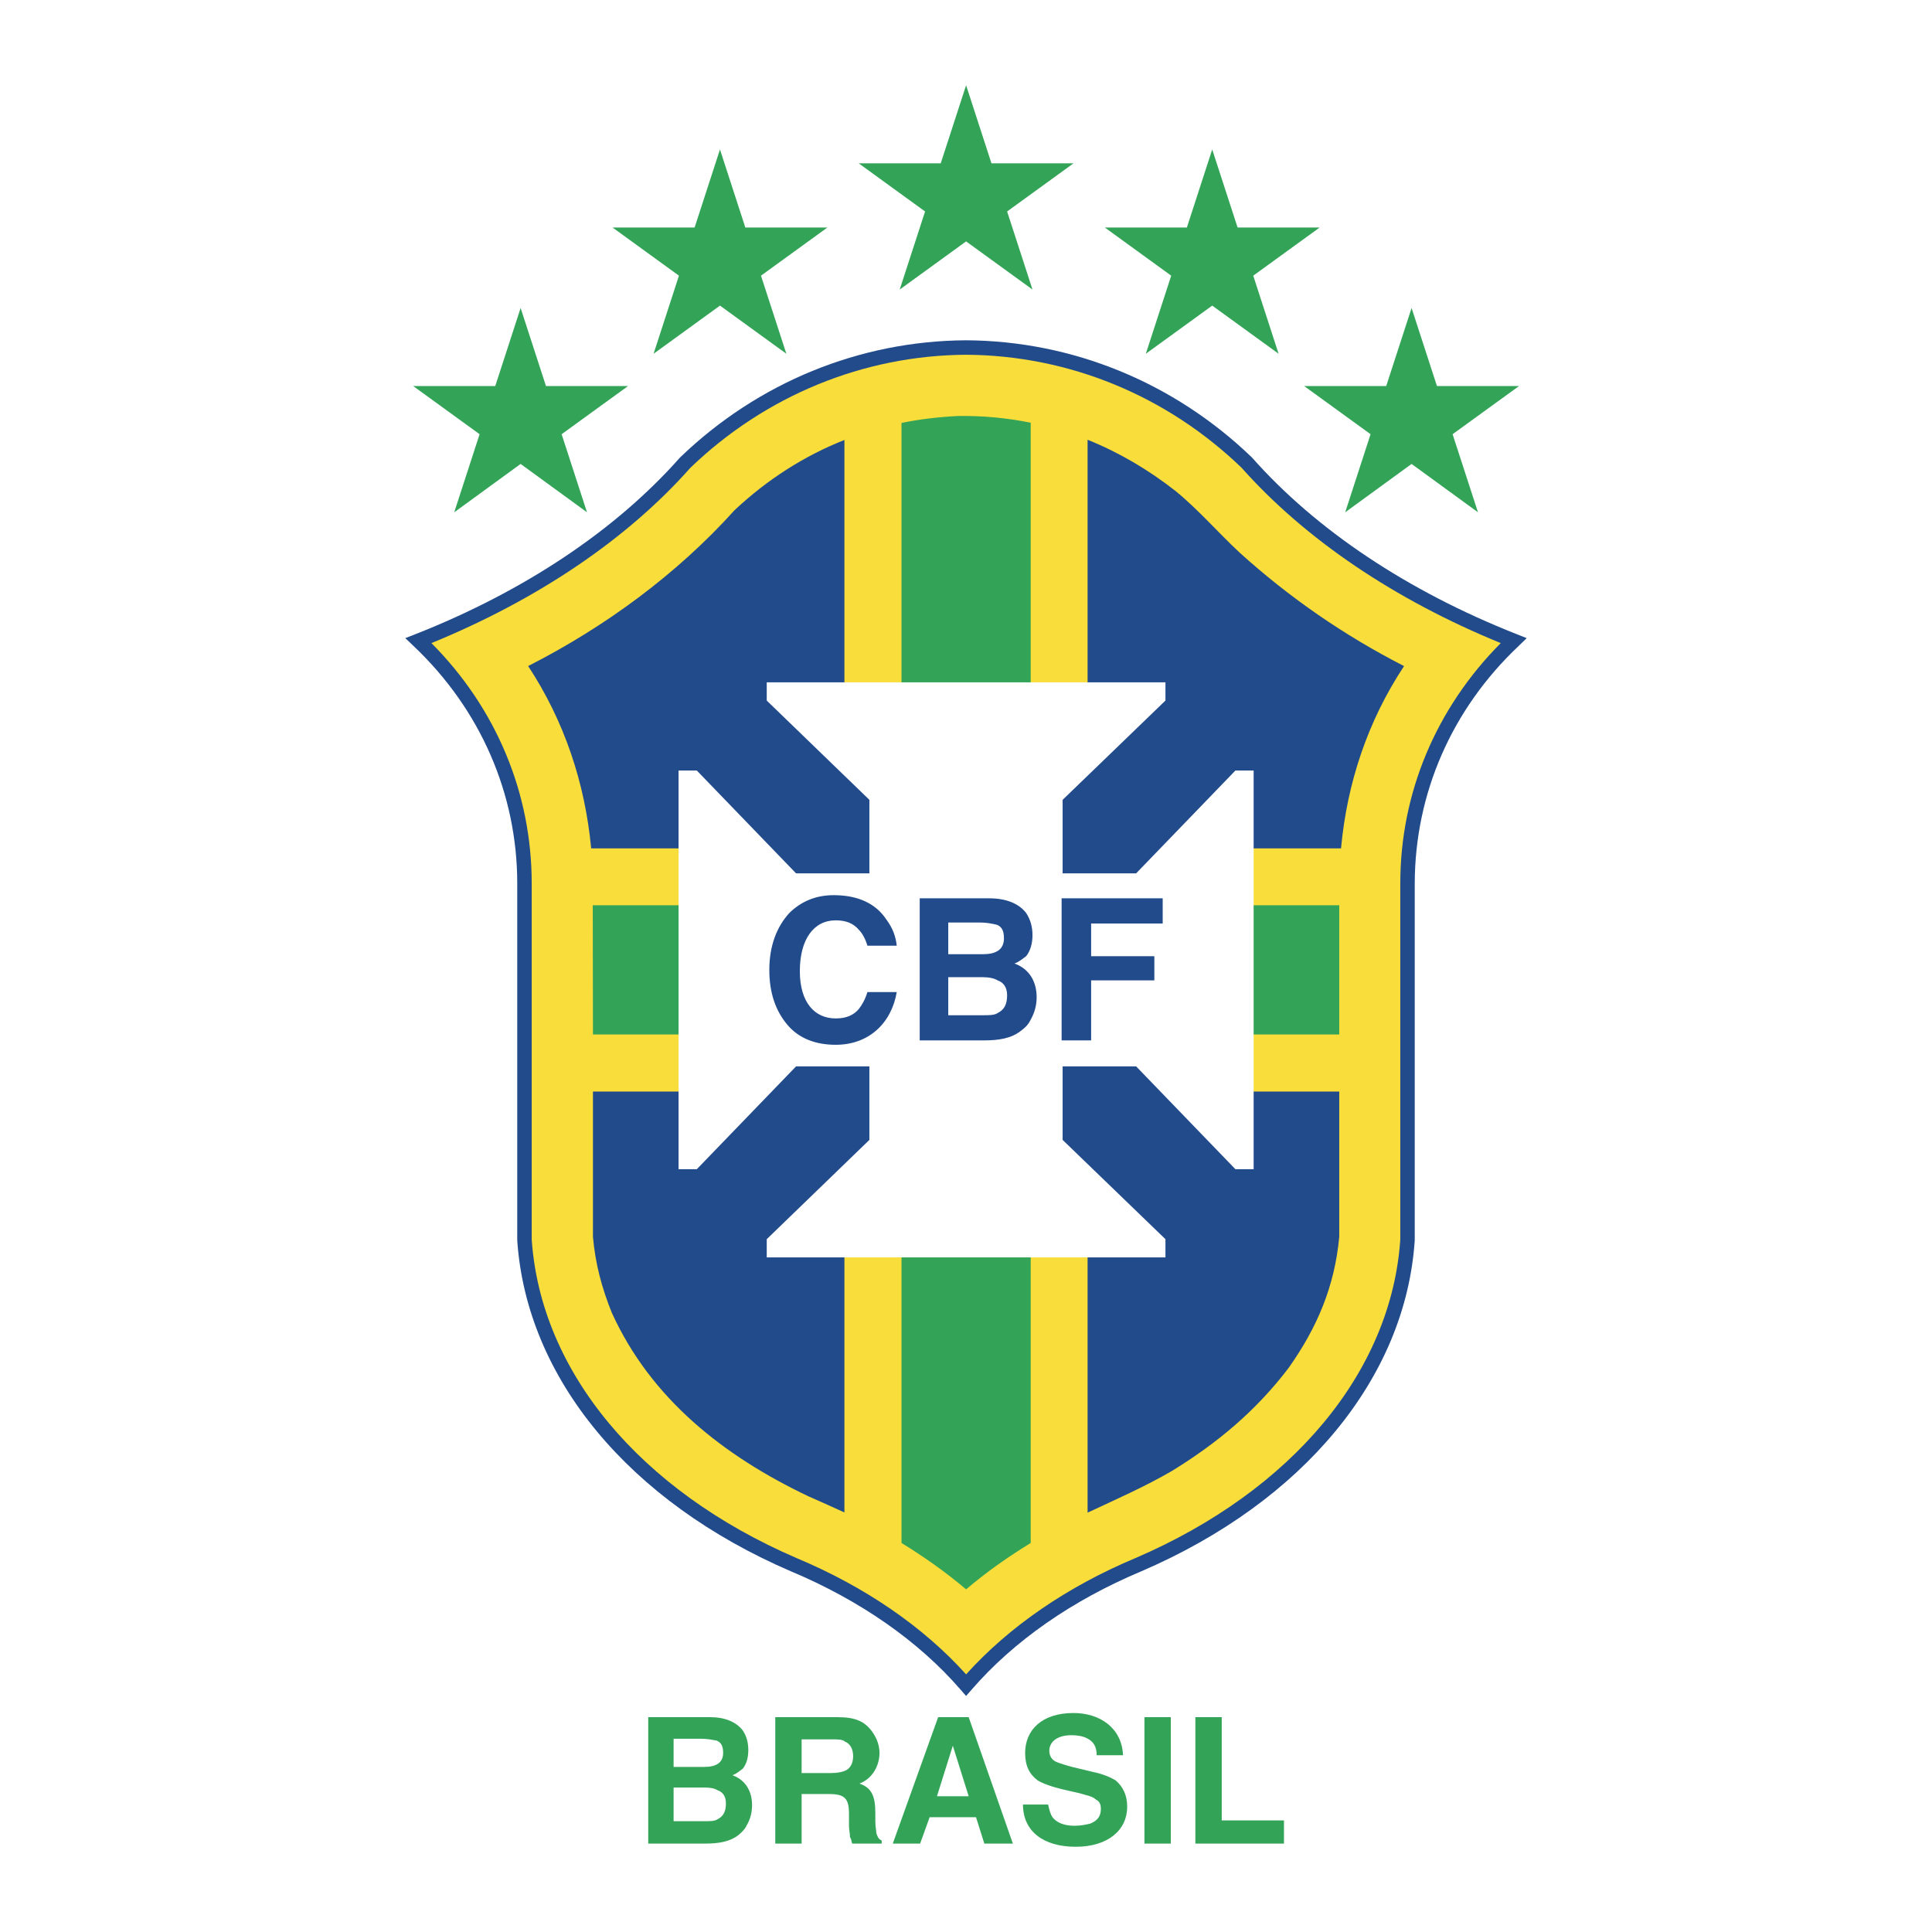
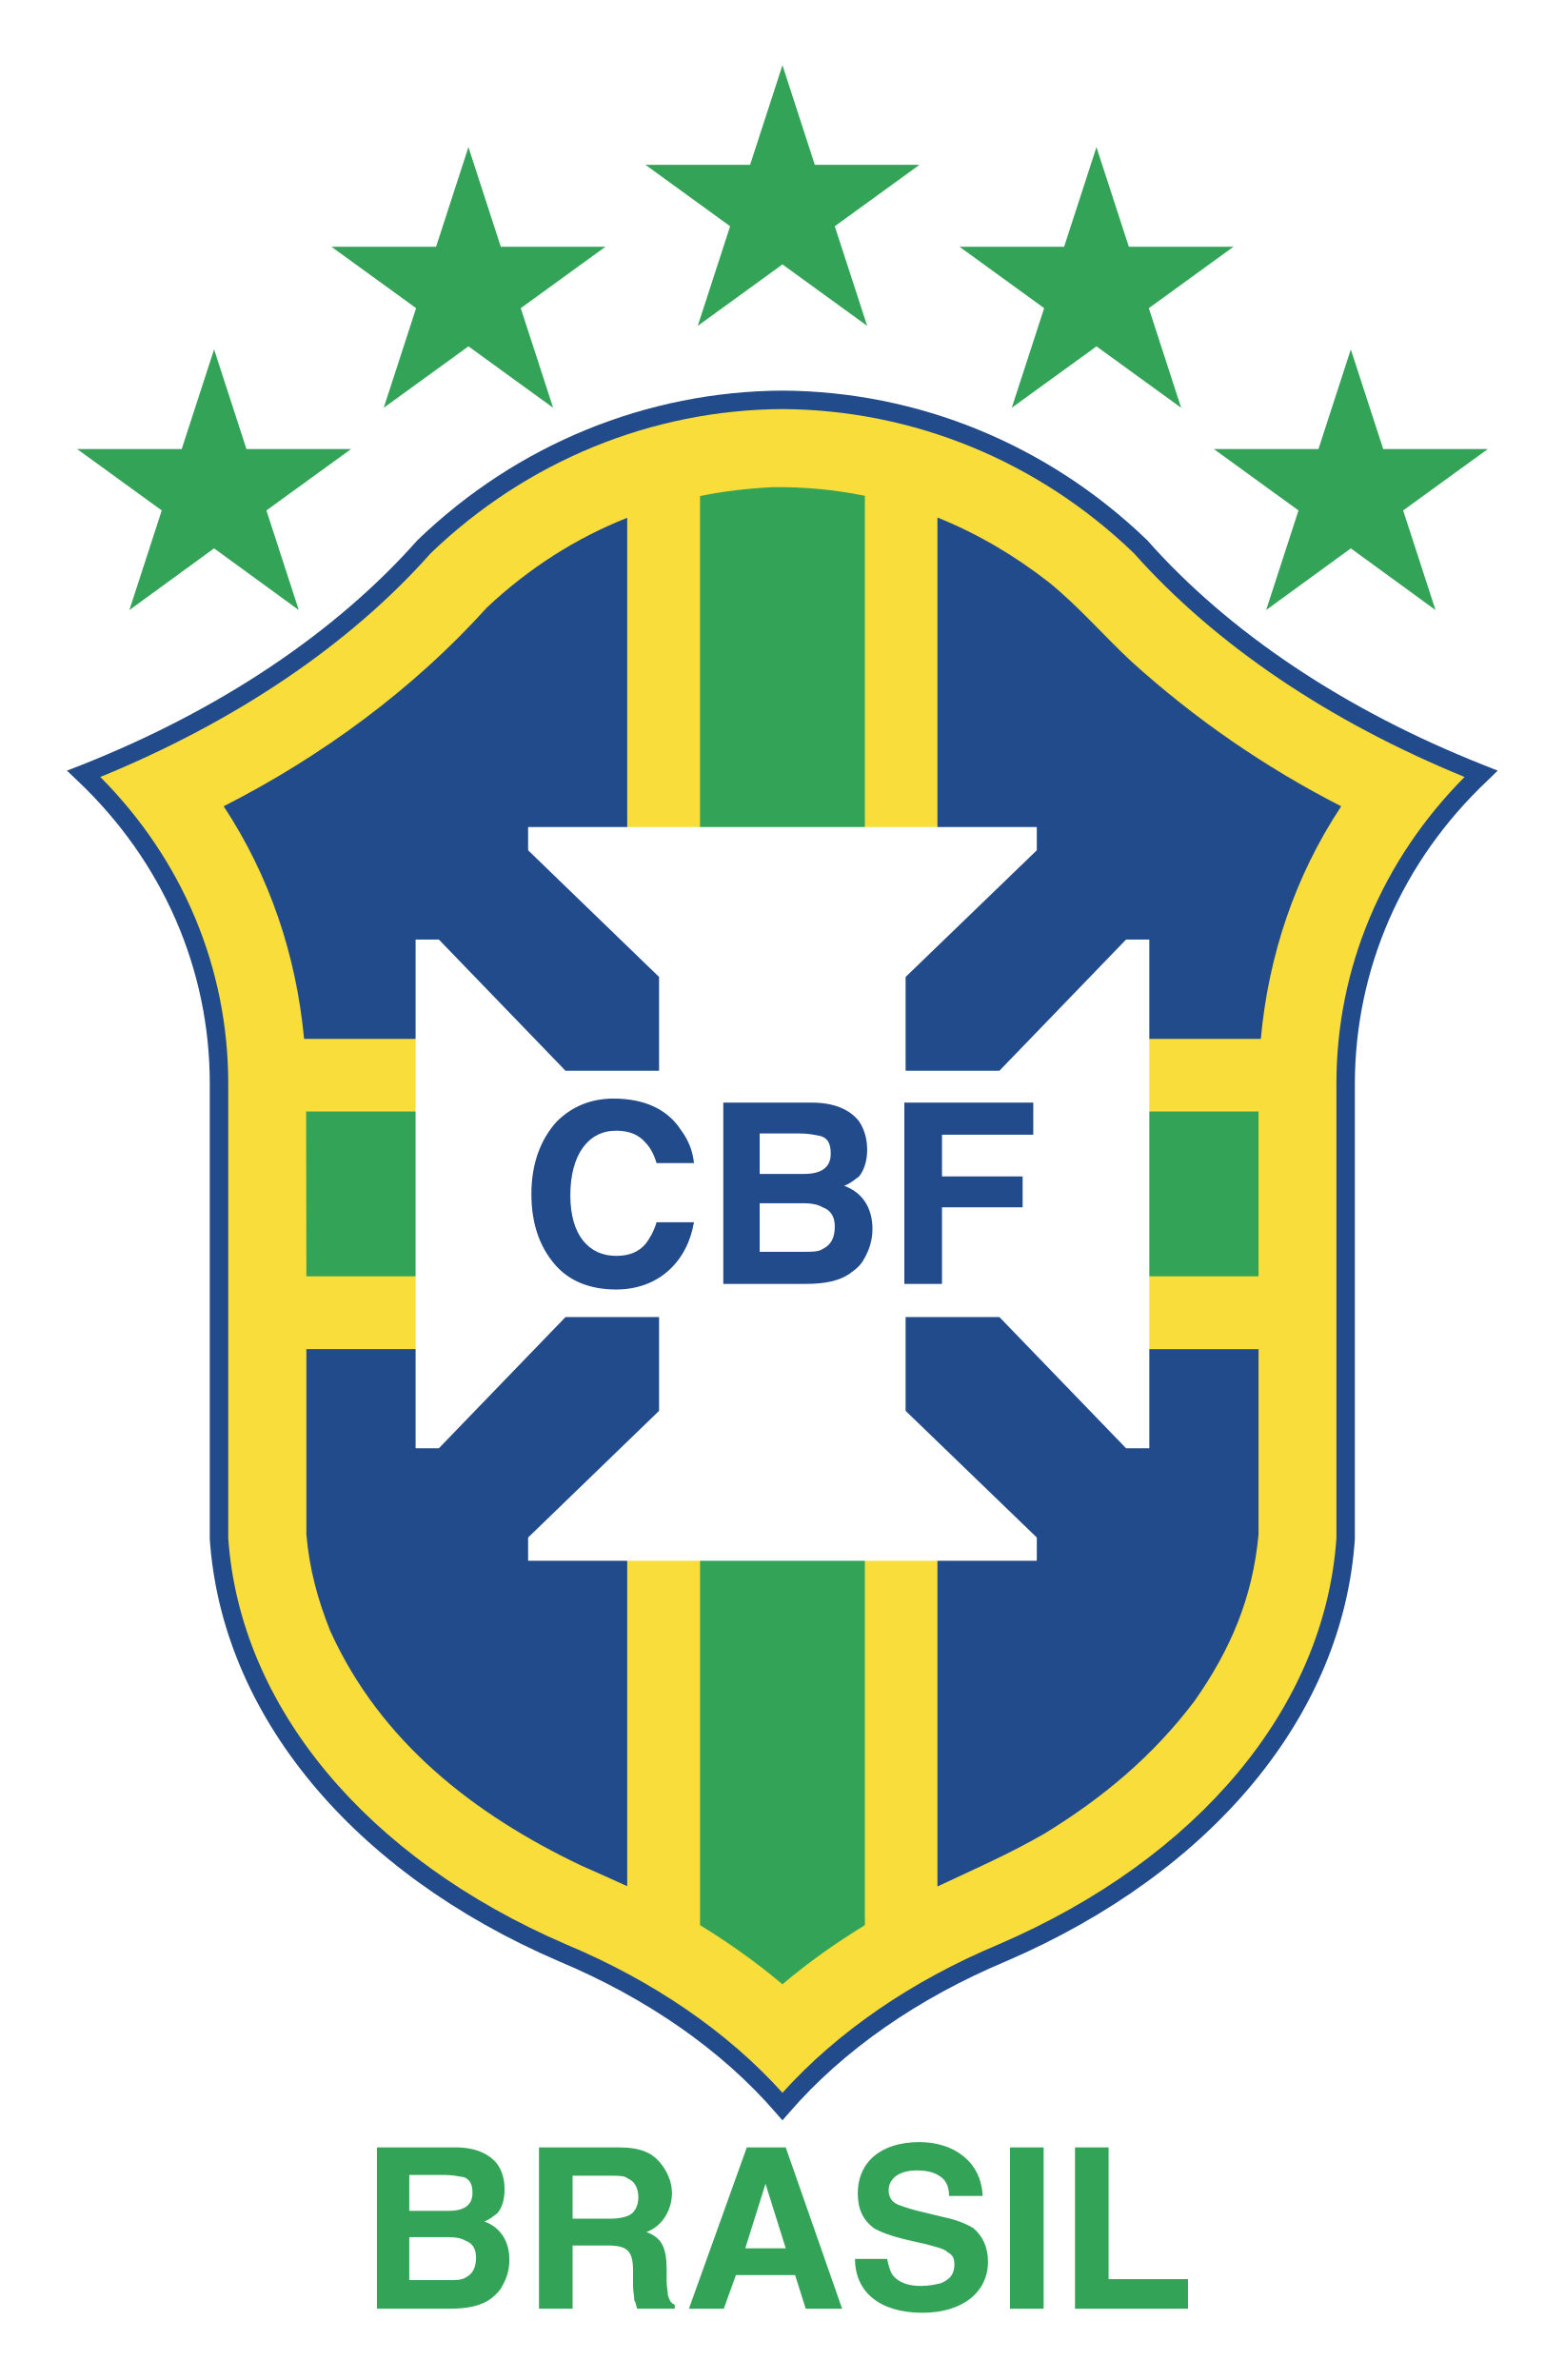
- <svg xmlns="http://www.w3.org/2000/svg" width="2500" height="2500" viewBox="0 0 192.756 192.756">
+ <svg xmlns="http://www.w3.org/2000/svg" width="1000" height="1521" viewBox="35.212 3.407 122.333 186.103">
  <g fill-rule="evenodd" clip-rule="evenodd">
    <path fill="#fff" d="M0 0h192.756v192.756H0V0z" />
    <path d="M67.877 45.615l-.02.02-.02.02c-6.386 7.216-15.481 13.306-26.335 17.596l-1.067.415.83.791c6.663 6.307 10.34 14.73 10.34 23.686v35.609c.929 13.722 11.131 26.059 27.305 33.019 6.88 2.886 12.732 6.959 16.924 11.803l.553.633.554-.633c4.191-4.844 10.042-8.917 16.923-11.803 16.174-6.96 26.375-19.297 27.285-33.019V88.143c.02-8.956 3.678-17.379 10.359-23.686l.811-.791-1.047-.415c-10.855-4.29-19.969-10.38-26.355-17.596l-.02-.02-.02-.02c-7.75-7.454-17.873-11.606-28.491-11.665-10.635.059-20.758 4.211-28.509 11.665z" fill="#224b8c" />
    <path d="M96.388 35.394c10.241.059 20.009 4.072 27.481 11.27 6.348 7.137 15.264 13.168 25.861 17.498-6.465 6.504-10.023 14.967-10.023 23.982v35.53c-.891 13.168-10.756 25.03-26.414 31.772-6.803 2.847-12.615 6.841-16.905 11.605-4.291-4.765-10.123-8.759-16.924-11.605-15.639-6.742-25.505-18.604-26.415-31.772v-35.53c0-9.015-3.539-17.478-10.004-23.982 10.578-4.33 19.515-10.36 25.841-17.498 7.493-7.198 17.26-11.211 27.502-11.27zm-12.14 8.501v24.971h24.26V43.875c3.104 1.246 6.031 2.966 8.738 5.082 2.334 1.898 4.252 4.152 6.445 6.188a75.859 75.859 0 0 0 16.391 11.31c-3.637 5.497-5.693 11.705-6.287 18.189h-9.51v24.26h9.332v14.492c-.455 4.943-2.195 9.036-5.041 13.069-3.262 4.29-7.098 7.493-11.666 10.301-2.729 1.582-5.574 2.827-8.402 4.152v-26.257h-24.26v26.236c-.553-.257-1.127-.514-1.7-.771l-1.917-.851c-8.384-3.994-15.679-9.688-19.594-18.309-1.009-2.511-1.641-4.883-1.878-7.572v-14.492h9.312v-24.26h-9.49c-.613-6.505-2.669-12.693-6.288-18.189 7.651-3.895 14.829-9.154 20.582-15.54 3.282-3.083 6.979-5.436 10.973-7.018z" fill="#f9dd3a" />
    <path d="M119.264 183.936v-12.614h2.629v10.301h6.209v2.313h-8.838zm-2.452-12.615v12.614h-2.631v-12.614h2.631zm-14.75 8.72h2.512c.117.534.217.948.434 1.265.416.534 1.146.851 2.195.851.633 0 1.166-.118 1.582-.218.73-.316 1.047-.73 1.047-1.463 0-.435-.098-.731-.514-.949-.316-.316-.949-.415-1.68-.633l-1.385-.315c-1.365-.316-2.195-.633-2.729-.949-.83-.633-1.246-1.463-1.246-2.729 0-2.313 1.682-3.994 4.824-3.994 2.631 0 4.824 1.483 4.943 4.212h-2.629c0-.851-.316-1.365-.949-1.681-.416-.218-.949-.316-1.582-.316-1.365 0-2.195.632-2.195 1.562 0 .436.197.851.633 1.068.197.099.83.316 1.562.514l2.215.534c.947.197 1.68.514 2.213.83.732.633 1.148 1.482 1.148 2.63 0 2.312-1.898 3.993-5.141 3.993-3.261-.001-5.258-1.582-5.258-4.212zm-12.989 3.895l4.527-12.614h3.045l4.41 12.614h-2.848l-.83-2.63H92.75l-.949 2.63h-2.728zm5.99-9.767l-1.582 5.041h3.164l-1.582-5.041zm-11.507-2.848c1.779 0 2.61.436 3.243 1.167.534.633.949 1.463.949 2.412 0 1.167-.632 2.53-1.997 3.045 1.167.415 1.582 1.166 1.582 2.946v.83c0 .533.099.949.099 1.166.099.316.217.633.534.731v.316H85.02c-.099-.316-.099-.514-.217-.633 0-.415-.099-.731-.099-1.146v-1.167c0-1.562-.415-1.996-1.997-1.996h-2.729v4.942h-2.629V171.32h6.207v.001zm-.534 2.215h-3.045v3.361h2.946c.633 0 1.048-.099 1.364-.218.514-.197.831-.731.831-1.463s-.316-1.266-.831-1.464c-.217-.216-.731-.216-1.265-.216zm-12.752 4.805h-3.065v3.36h3.065c.573 0 1.028 0 1.325-.197.553-.276.83-.751.83-1.582 0-.652-.277-1.127-.83-1.305-.297-.197-.752-.276-1.325-.276zm.573-7.02c1.482 0 2.61.475 3.262 1.325.375.554.554 1.206.554 1.957 0 .752-.178 1.404-.554 1.858-.277.198-.553.475-1.028.652 1.305.475 1.957 1.602 1.957 2.986 0 .751-.178 1.403-.554 2.056-.178.376-.475.652-.83.949-.851.652-1.977.83-3.282.83h-5.694V171.32h6.169v.001zm-.85 2.156h-2.788v2.808h3.065c1.127 0 1.878-.375 1.878-1.403 0-.653-.178-1.028-.652-1.227-.475-.08-.93-.178-1.503-.178zM75.924 27.504l2.531 7.79-6.623-4.804-6.624 4.804 2.531-7.79-6.623-4.804h8.185l2.531-7.79 2.53 7.79h8.186l-6.624 4.804zM116.852 27.504l-2.532 7.79 6.623-4.804 6.623 4.804-2.529-7.79 6.623-4.804h-8.185l-2.532-7.79-2.529 7.79h-8.185l6.623 4.804zM136.742 43.321l-2.531 7.79 6.623-4.824 6.623 4.824-2.531-7.79 6.625-4.804h-8.186l-2.531-7.79-2.531 7.79h-8.186l6.625 4.804zM56.035 43.321l2.53 7.79-6.623-4.824-6.624 4.824 2.531-7.79-6.623-4.804h8.185l2.531-7.79 2.531 7.79h8.185l-6.623 4.804zM100.48 21.099l2.532 7.789-6.624-4.804-6.624 4.804 2.531-7.789-6.623-4.805h8.185l2.531-7.79 2.53 7.79h8.186l-6.624 4.805zM89.942 42.195v48.124H59.139l.02 12.891h30.784v50.733c2.254 1.384 4.409 2.906 6.445 4.627 2.017-1.721 4.192-3.243 6.446-4.627V103.21h30.783V90.318h-30.783V42.175a33.792 33.792 0 0 0-7.257-.672c-1.917.099-3.816.316-5.635.692z" fill="#33a457" />
    <path fill="#fff" d="M123.258 76.874l-9.906 10.261h-7.334V79.8l10.259-9.905v-1.82H76.498v1.82L86.739 79.8v7.335h-7.315l-9.905-10.261H67.7v39.779h1.819l9.905-10.26h7.315v7.335l-10.241 9.905v1.819h39.779v-1.819l-10.259-9.905v-7.335h7.334l9.906 10.26h1.818V76.874h-1.818z" />
    <path d="M76.755 96.764c0-2.412.751-4.31 1.997-5.674 1.167-1.147 2.629-1.779 4.428-1.779 2.413 0 4.192.83 5.24 2.412.633.851.949 1.681 1.048 2.63h-2.926c-.217-.731-.534-1.266-.85-1.582-.534-.633-1.266-.949-2.313-.949-2.195 0-3.579 1.898-3.579 5.062 0 3.144 1.483 4.725 3.579 4.725 1.048 0 1.779-.316 2.313-.948.316-.416.632-.949.85-1.682h2.926c-.514 3.045-2.729 5.26-6.089 5.26-1.997 0-3.678-.633-4.824-1.997-1.168-1.386-1.8-3.165-1.8-5.478zm21.313.731h-3.46v3.796h3.46c.633 0 1.146 0 1.463-.218.633-.316.949-.83.949-1.779 0-.731-.316-1.265-.949-1.482-.316-.198-.83-.317-1.463-.317zm.633-7.869c1.68 0 2.945.514 3.678 1.463.416.632.633 1.364.633 2.214 0 .83-.217 1.582-.633 2.096-.316.218-.633.534-1.166.731 1.482.534 2.213 1.799 2.213 3.361 0 .851-.217 1.581-.631 2.313-.219.435-.535.751-.949 1.048-.949.751-2.195.949-3.678.949h-6.407V89.626h6.94zm-.949 2.412h-3.144v3.164h3.46c1.266 0 2.096-.435 2.096-1.582 0-.731-.197-1.167-.73-1.364-.536-.119-1.049-.218-1.682-.218zm8.166 11.765V89.626h10.084v2.511h-7.139v3.262h6.307v2.412h-6.307v5.991h-2.945v.001z" fill="#224b8c" />
  </g>
</svg>
